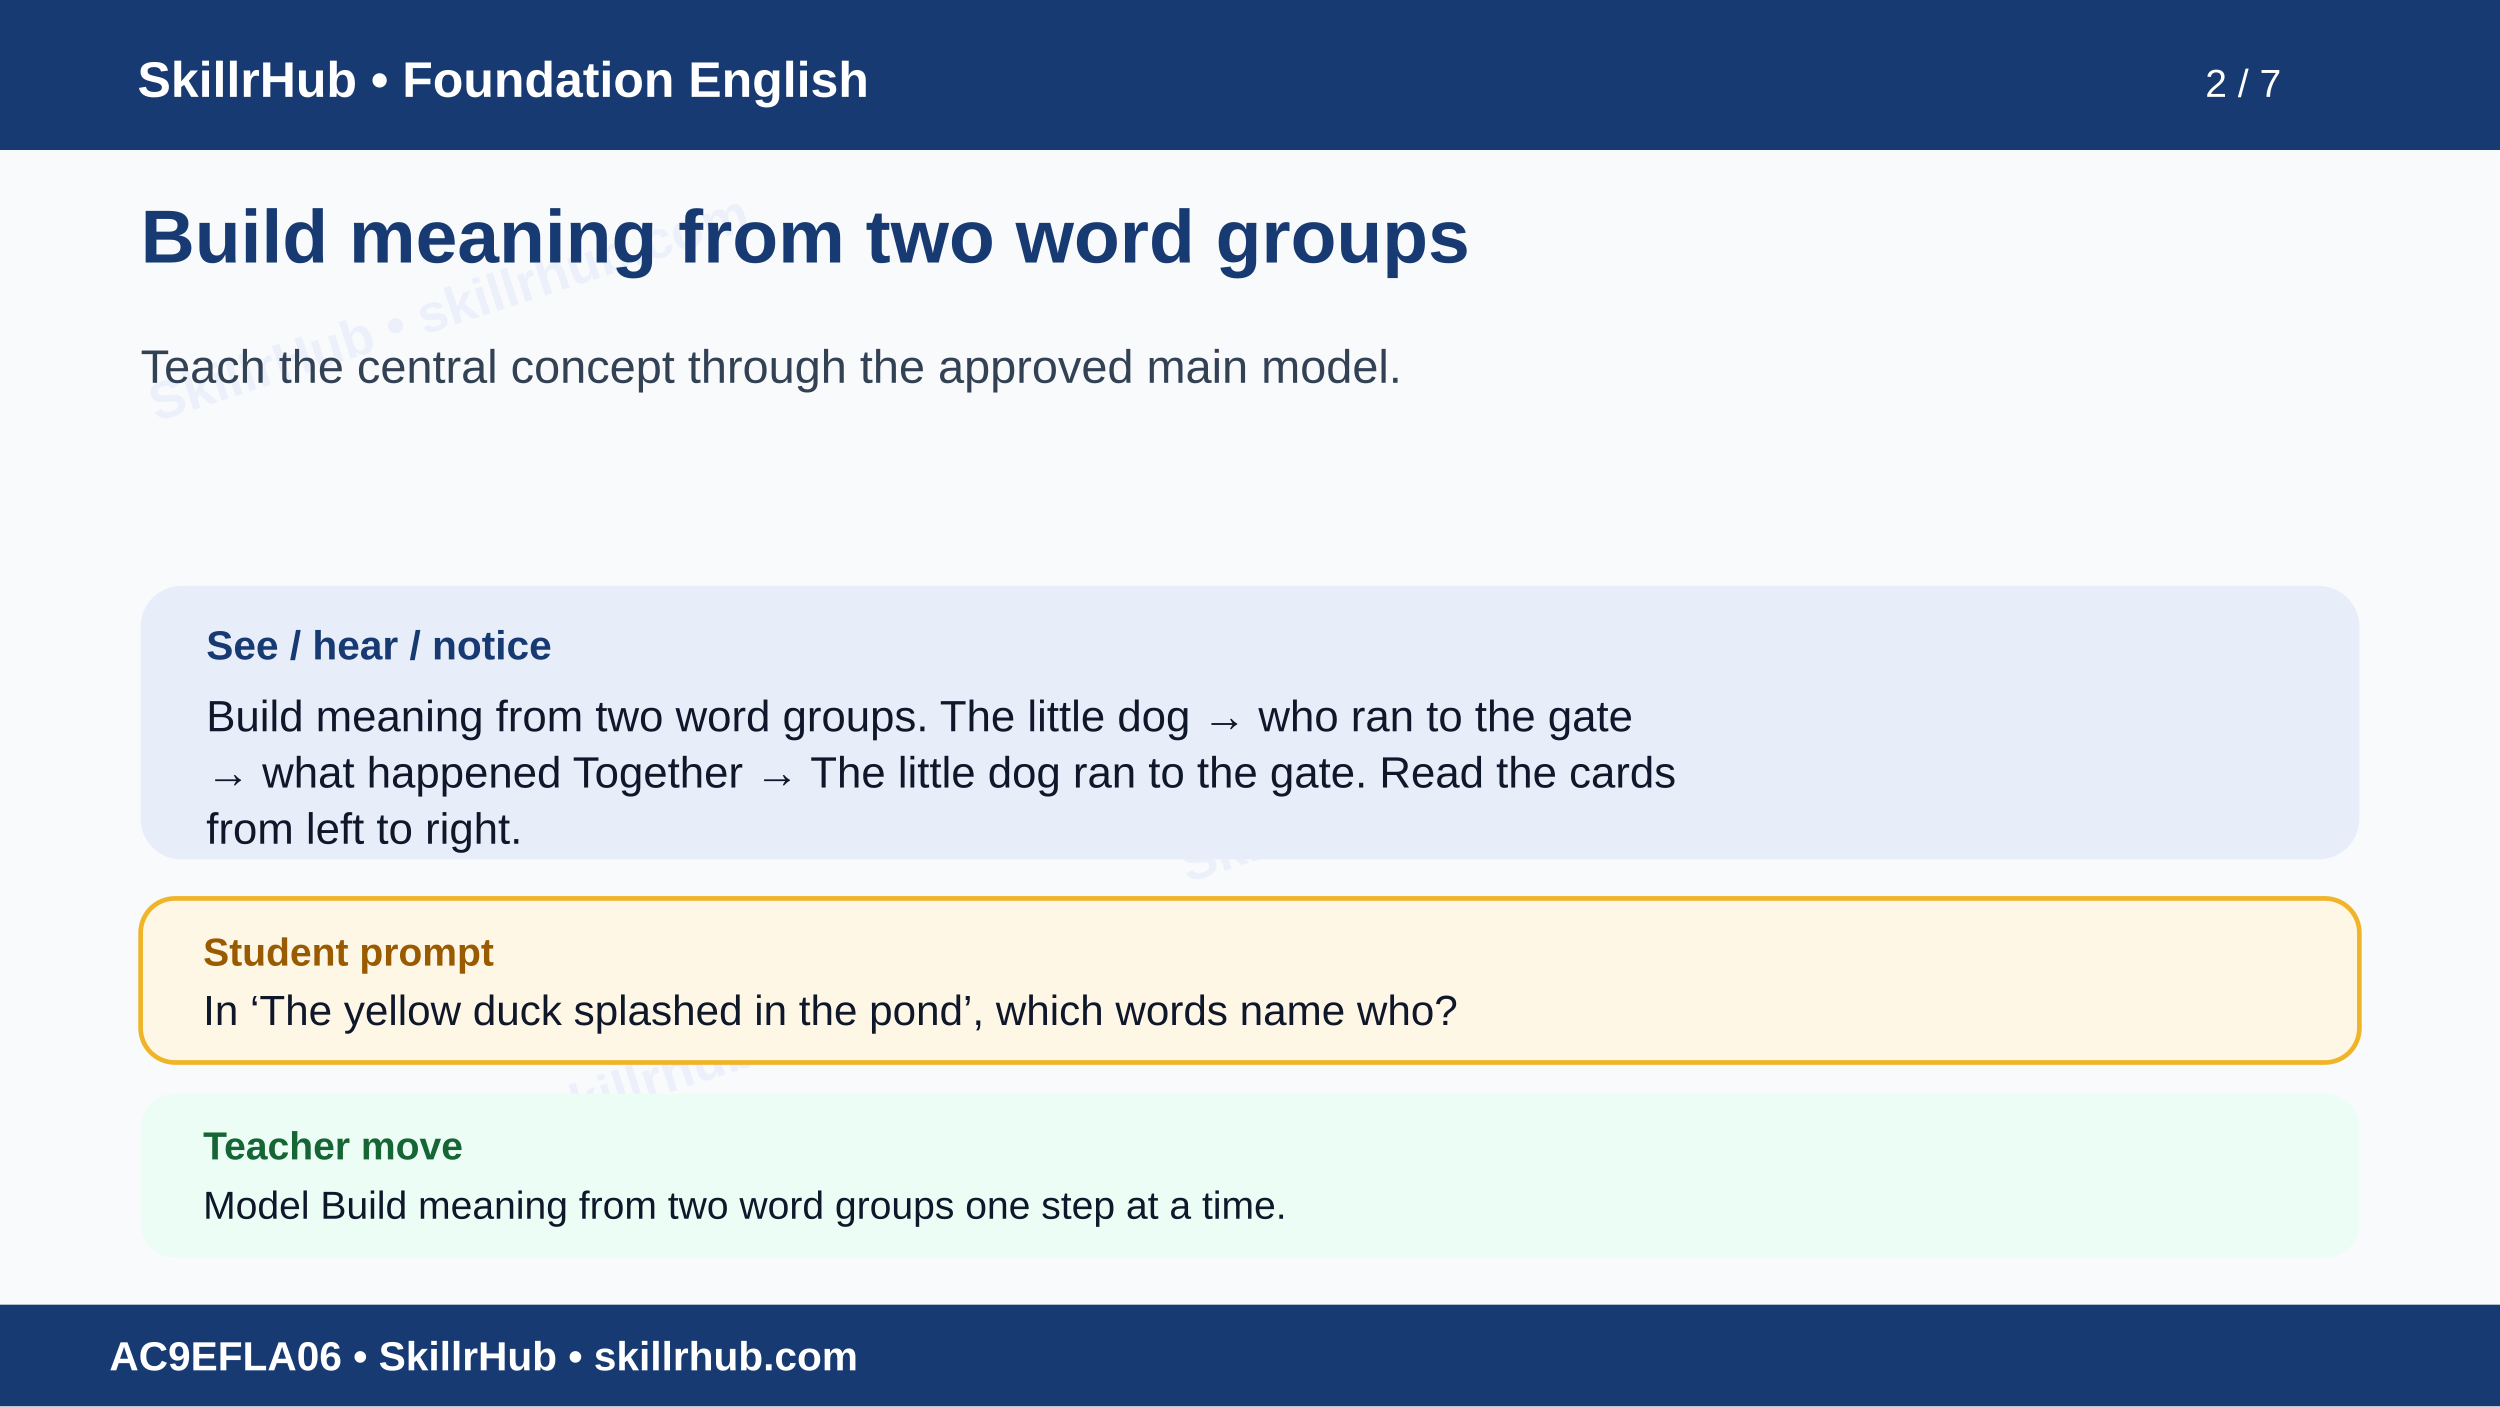
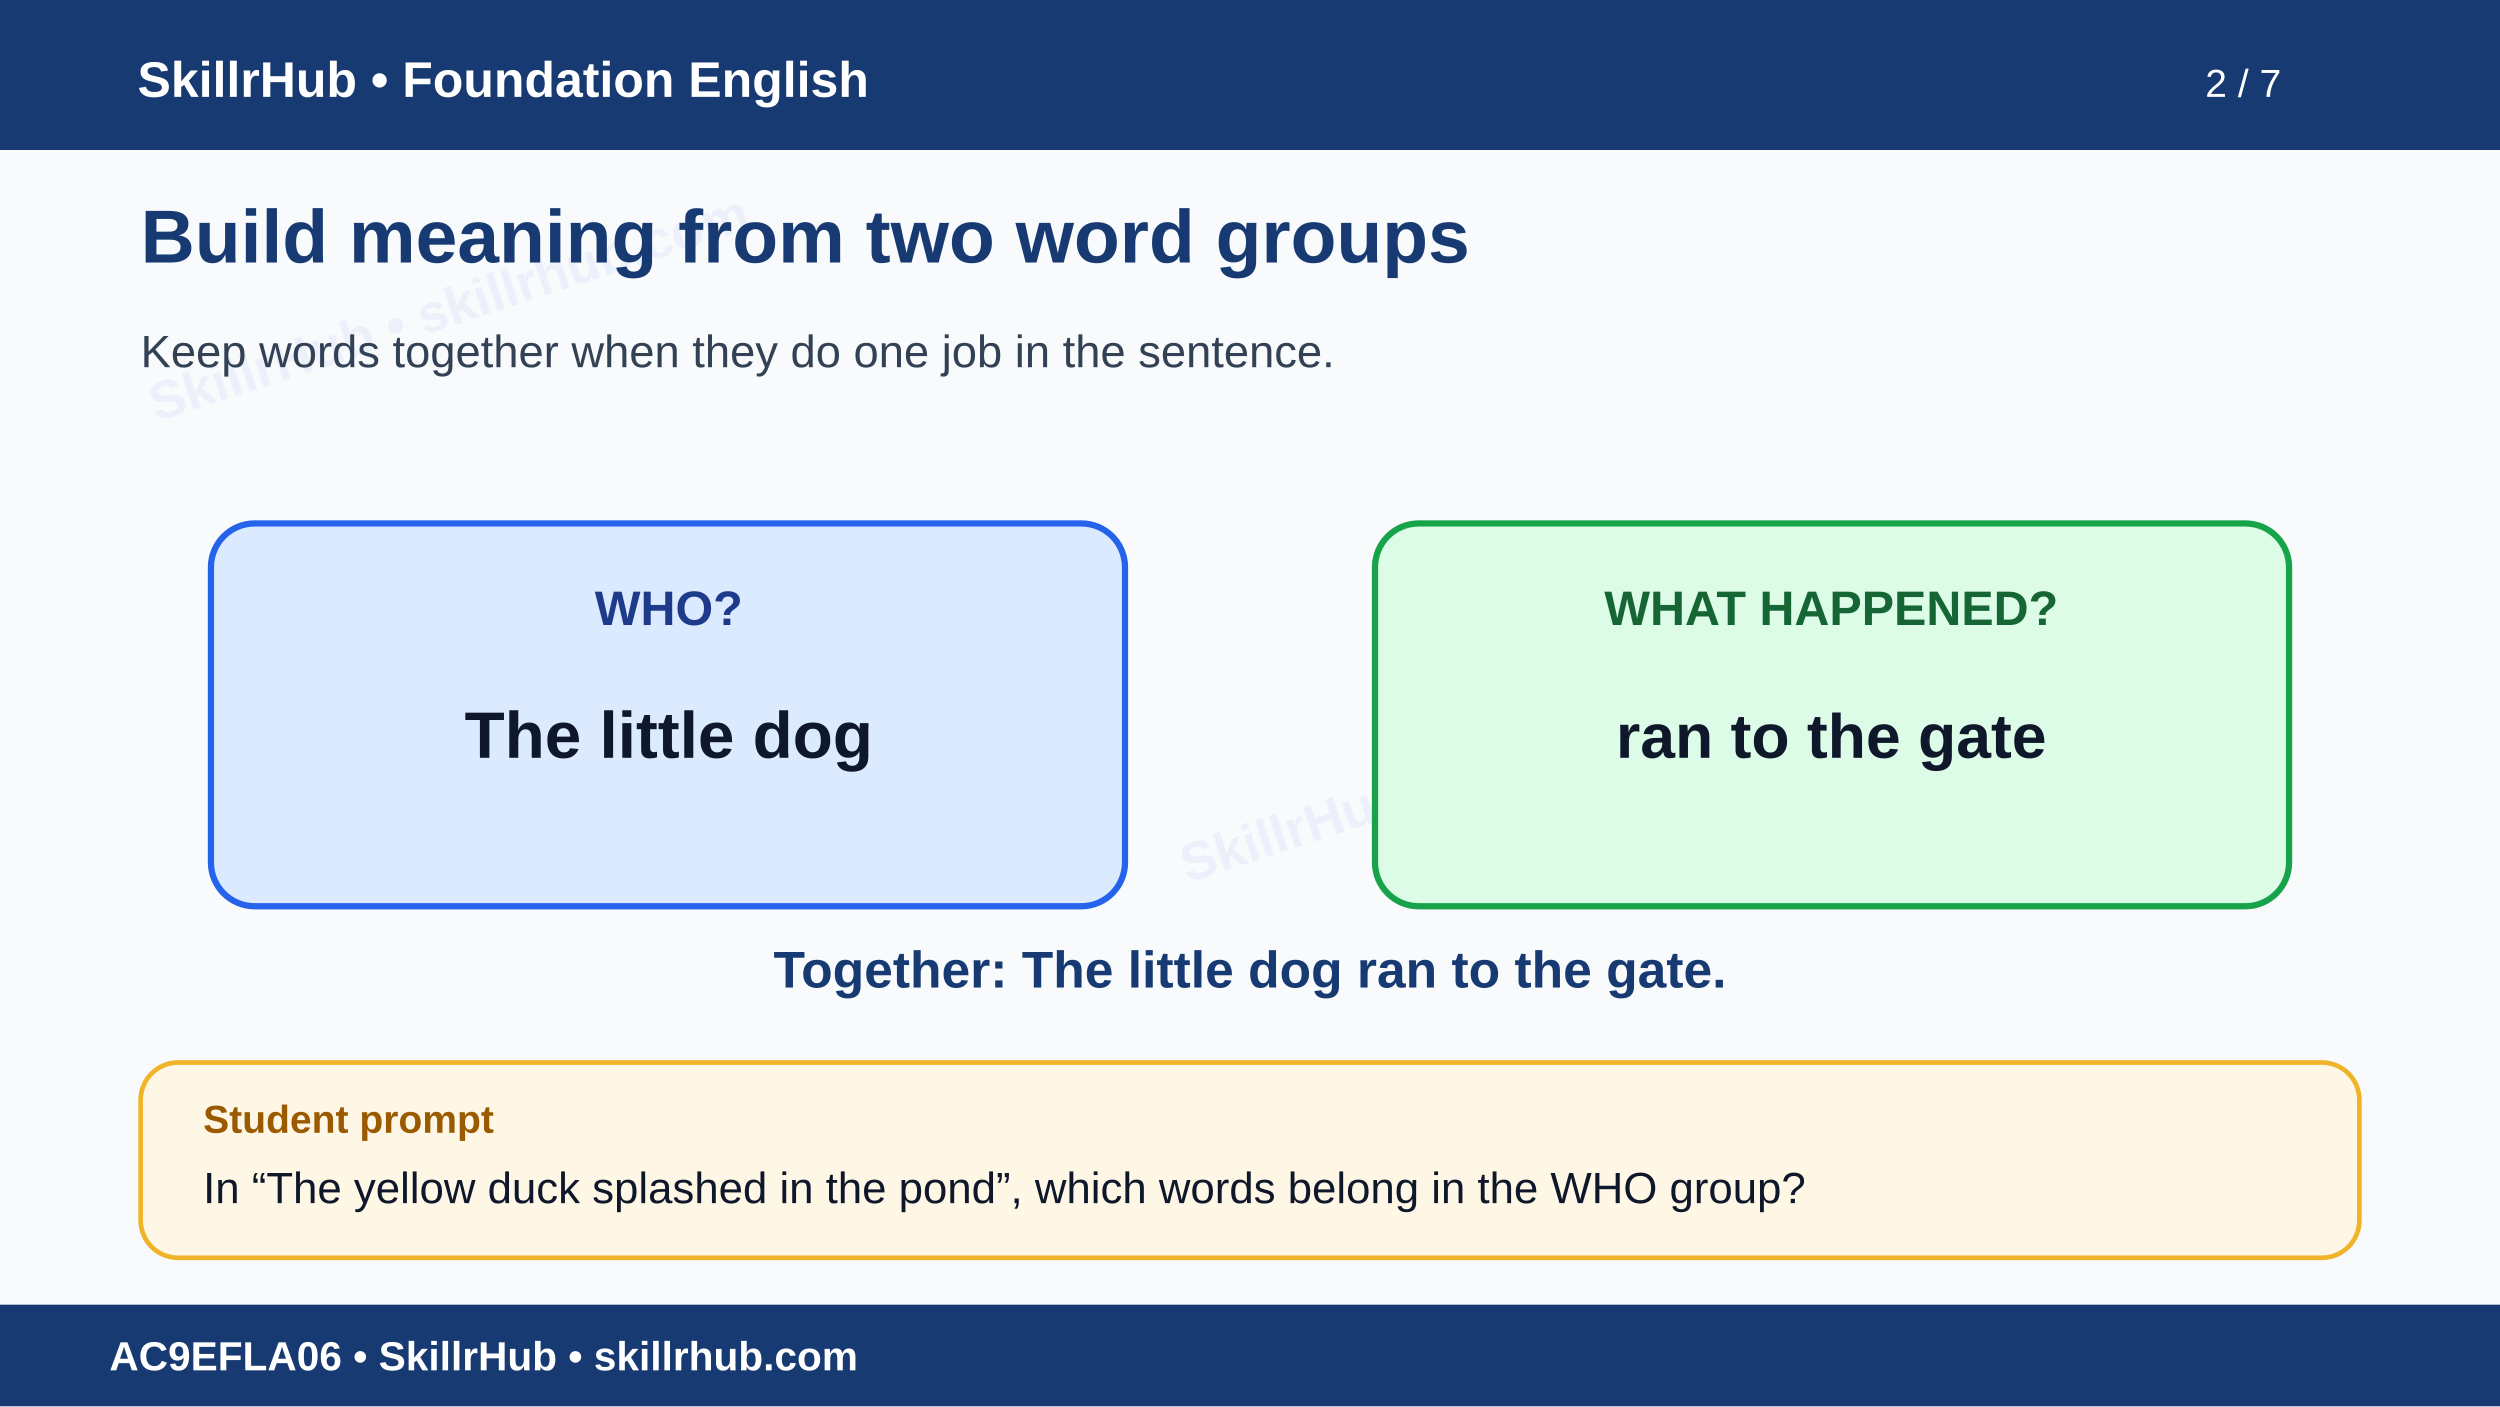
<svg xmlns="http://www.w3.org/2000/svg" width="1600" height="900" viewBox="0 0 1600 900" role="img" aria-labelledby="t d">
  <rect width="1600" height="900" fill="#f8fafc" />
  <g opacity=".055" fill="#1d4ed8" font-family="Arial" font-size="34" font-weight="700">
    <text x="100" y="270" transform="rotate(-18 100 270)">SkillrHub • skillrhub.com</text>
    <text x="760" y="565" transform="rotate(-18 760 565)">SkillrHub • skillrhub.com</text>
-     <text x="180" y="780" transform="rotate(-18 180 780)">SkillrHub • skillrhub.com</text>
  </g>
  <rect width="1600" height="96" fill="#173a72" />
  <text x="88" y="62" fill="#fff" font-family="Arial" font-size="32" font-weight="700">SkillrHub • Foundation English</text>
  <text x="1460" y="62" text-anchor="end" fill="#fff" font-family="Arial" font-size="25">2 / 7</text>
-   <text x="90" y="168" fill="#173a72" font-family="Arial,Helvetica,sans-serif" font-size="48" font-weight="700">Build meaning from two word groups</text>
-   <text x="90" y="245" fill="#334155" font-family="Arial,Helvetica,sans-serif" font-size="30" font-weight="400">Teach the central concept through the approved main model.</text>
-   <rect x="90" y="375" width="1420" height="175" rx="26" fill="#e8eef9" />
-   <text x="132" y="422" fill="#173a72" font-family="Arial" font-size="26" font-weight="700">See / hear / notice</text>
-   <text x="132" y="468" fill="#0f172a" font-family="Arial,Helvetica,sans-serif" font-size="28" font-weight="400">Build meaning from two word groups. The little dog → who ran to the gate</text>
-   <text x="132" y="504" fill="#0f172a" font-family="Arial,Helvetica,sans-serif" font-size="28" font-weight="400">→ what happened Together → The little dog ran to the gate. Read the cards</text>
-   <text x="132" y="540" fill="#0f172a" font-family="Arial,Helvetica,sans-serif" font-size="28" font-weight="400">from left to right.</text>
-   <rect x="90" y="575" width="1420" height="105" rx="22" fill="#fff7e6" stroke="#f0b429" stroke-width="3" />
-   <text x="130" y="618" fill="#9a5b00" font-family="Arial" font-size="25" font-weight="700">Student prompt</text>
-   <text x="130" y="656" fill="#0f172a" font-family="Arial,Helvetica,sans-serif" font-size="27" font-weight="400">In ‘The yellow duck splashed in the pond’, which words name who?</text>
-   <rect x="90" y="700" width="1420" height="105" rx="22" fill="#ecfdf5" />
-   <text x="130" y="742" fill="#166534" font-family="Arial" font-size="25" font-weight="700">Teacher move</text>
-   <text x="130" y="780" fill="#0f172a" font-family="Arial,Helvetica,sans-serif" font-size="25" font-weight="400">Model Build meaning from two word groups one step at a time.</text>
+   <text x="90" y="168" fill="#173a72" font-family="Arial" font-size="48" font-weight="700">Build meaning from two word groups</text>
+   <text x="90" y="235" fill="#334155" font-family="Arial" font-size="29">Keep words together when they do one job in the sentence.</text>
+   <rect x="135" y="335" width="585" height="245" rx="28" fill="#dbeafe" stroke="#2563eb" stroke-width="4" />
+   <rect x="880" y="335" width="585" height="245" rx="28" fill="#dcfce7" stroke="#16a34a" stroke-width="4" />
+   <text x="428" y="400" text-anchor="middle" fill="#1e3a8a" font-family="Arial" font-size="31" font-weight="700">WHO?</text>
+   <text x="428" y="485" text-anchor="middle" fill="#0f172a" font-family="Arial" font-size="42" font-weight="700">The little dog</text>
+   <text x="1172" y="400" text-anchor="middle" fill="#166534" font-family="Arial" font-size="31" font-weight="700">WHAT HAPPENED?</text>
+   <text x="1172" y="485" text-anchor="middle" fill="#0f172a" font-family="Arial" font-size="40" font-weight="700">ran to the gate</text>
+   <text x="800" y="632" text-anchor="middle" fill="#173a72" font-family="Arial" font-size="33" font-weight="700">Together: The little dog ran to the gate.</text>
+   <rect x="90" y="680" width="1420" height="125" rx="24" fill="#fff7e6" stroke="#f0b429" stroke-width="3" />
+   <text x="130" y="725" fill="#9a5b00" font-family="Arial" font-size="25" font-weight="700">Student prompt</text>
+   <text x="130" y="770" fill="#0f172a" font-family="Arial" font-size="28">In “The yellow duck splashed in the pond”, which words belong in the WHO group?</text>
  <rect y="835" width="1600" height="65" fill="#173a72" />
  <text x="70" y="877" fill="#fff" font-family="Arial" font-size="26" font-weight="700">AC9EFLA06 • SkillrHub • skillrhub.com</text>
</svg>
